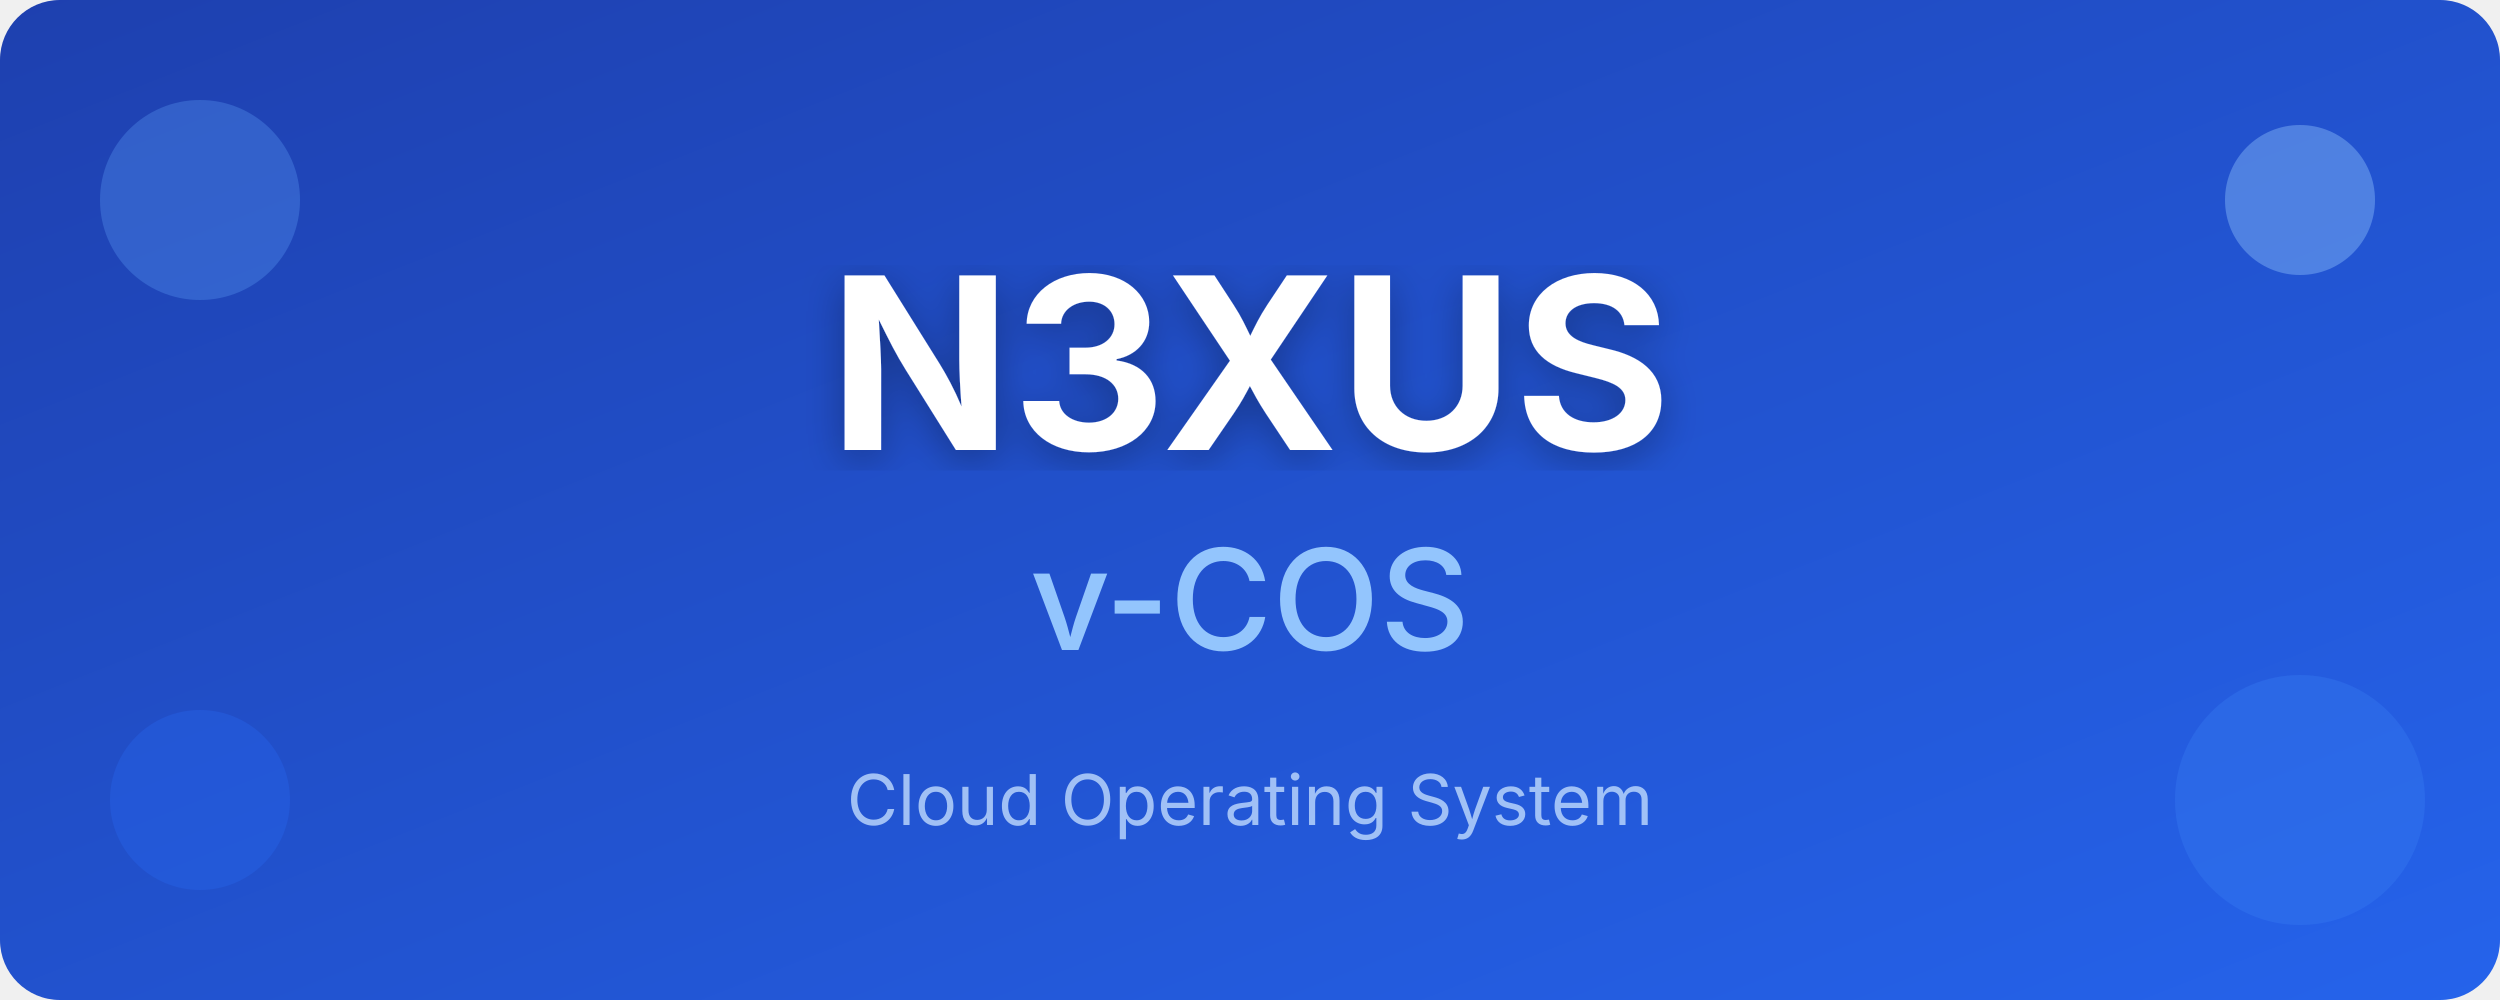
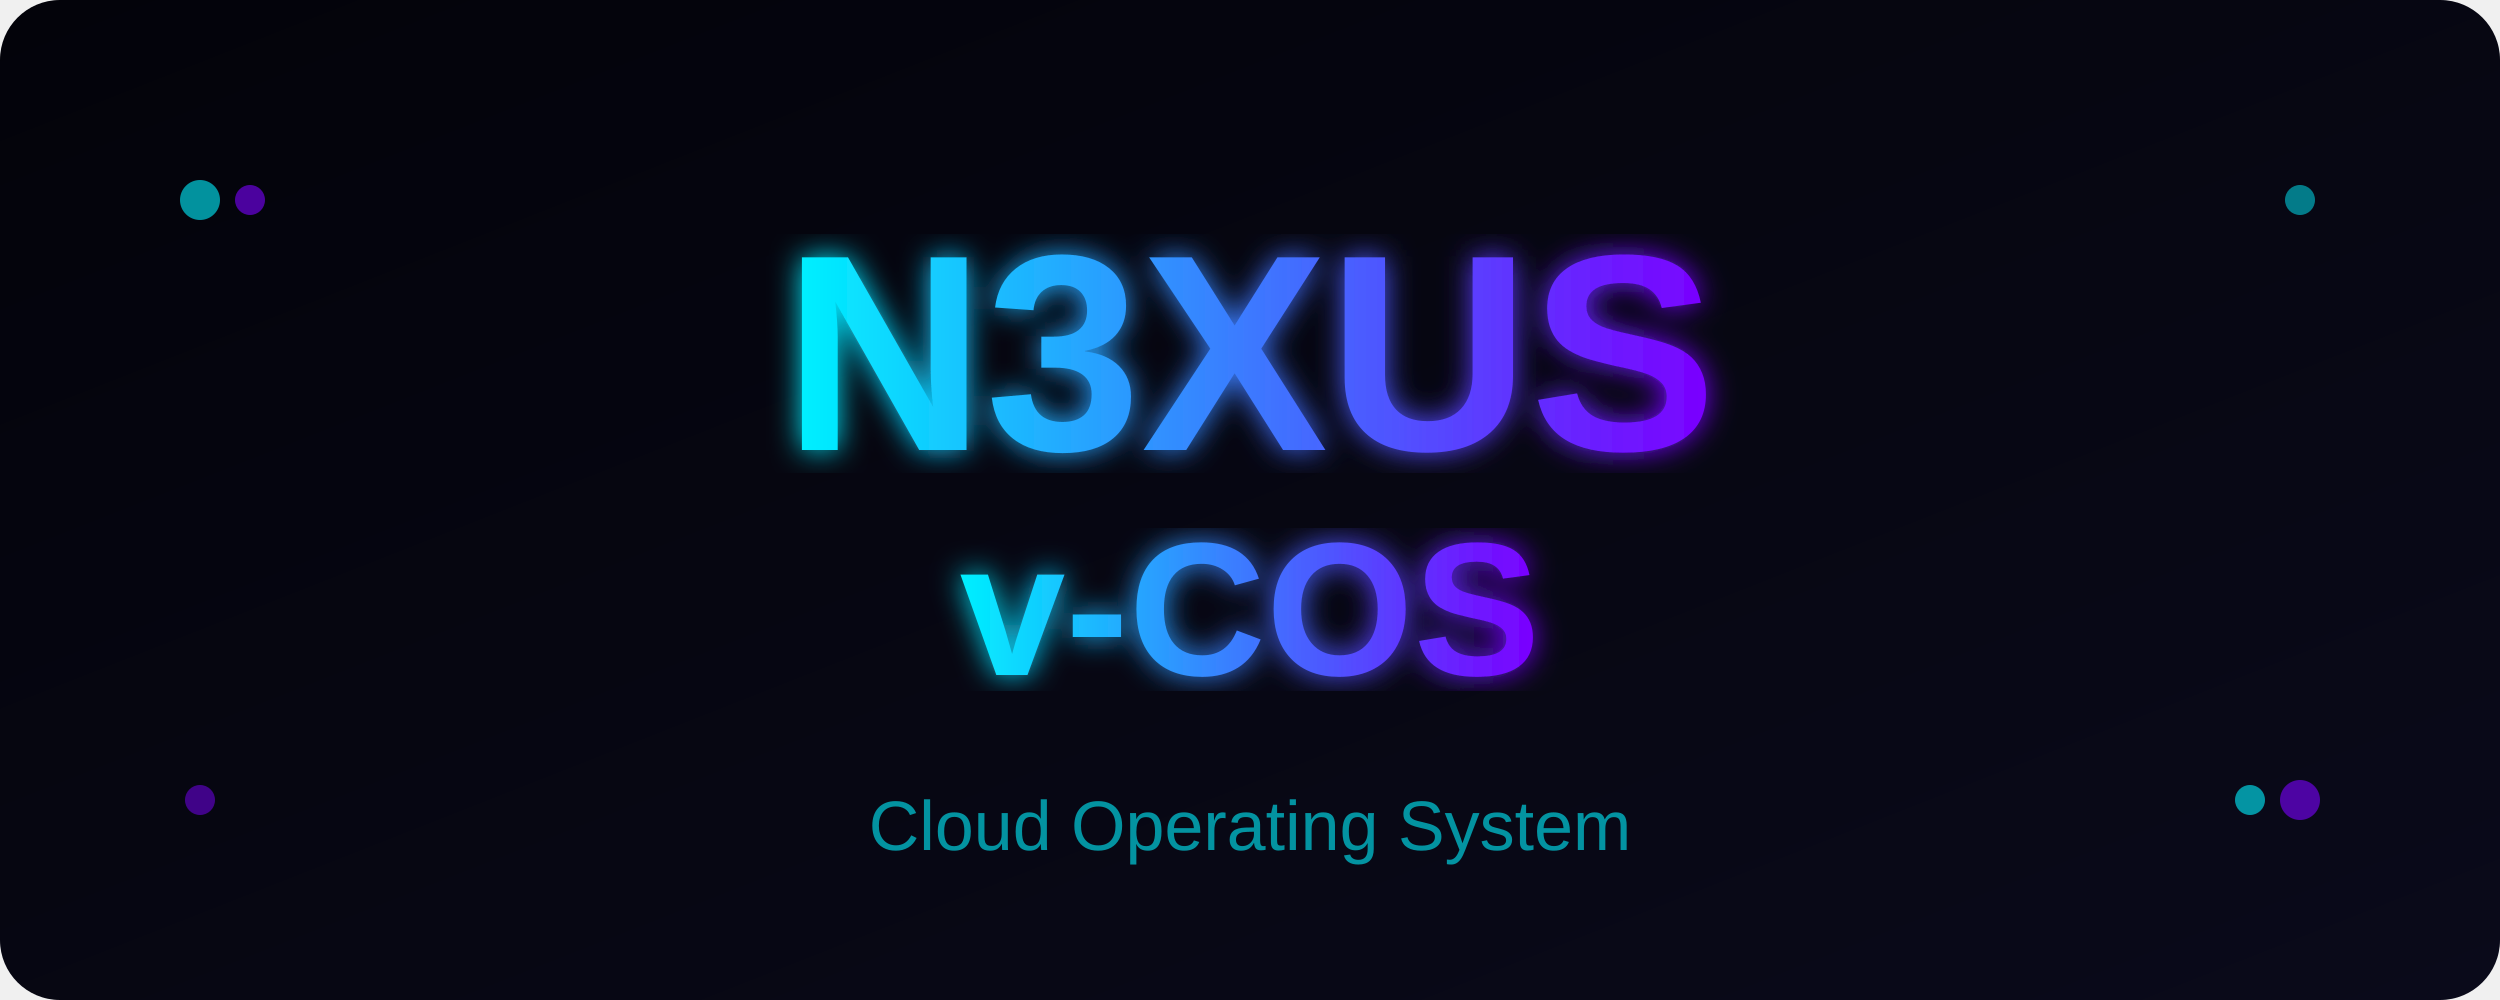
<svg xmlns="http://www.w3.org/2000/svg" width="500" height="200" viewBox="0 0 500 200">
  <defs>
+     <linearGradient id="holoGradient" x1="0%" y1="0%" x2="100%" y2="0%">
+       <stop offset="0%" style="stop-color:#00F0FF;stop-opacity:1" />
+       <stop offset="100%" style="stop-color:#7A00FF;stop-opacity:1" />
+     </linearGradient>
    <linearGradient id="bgGradient" x1="0%" y1="0%" x2="100%" y2="100%">
-       <stop offset="0%" style="stop-color:#1e40af;stop-opacity:1" />
-       <stop offset="100%" style="stop-color:#2563eb;stop-opacity:1" />
+       <stop offset="0%" style="stop-color:#03030a;stop-opacity:1" />
+       <stop offset="100%" style="stop-color:#0a0a1a;stop-opacity:1" />
    </linearGradient>
+     <filter id="glow">
+       <feGaussianBlur stdDeviation="3" result="coloredBlur" />
+       <feMerge>
+         <feMergeNode in="coloredBlur" />
+         <feMergeNode in="SourceGraphic" />
+       </feMerge>
+     </filter>
    <filter id="shadow">
      <feDropShadow dx="0" dy="2" stdDeviation="4" flood-opacity="0.3" />
    </filter>
  </defs>
  <rect width="500" height="200" fill="url(#bgGradient)" rx="12" />
-   <text x="250" y="90" font-family="Inter, Arial, sans-serif" font-size="48" font-weight="700" text-anchor="middle" fill="white" filter="url(#shadow)">
-     N3XUS
-   </text>
-   <text x="250" y="130" font-family="Inter, Arial, sans-serif" font-size="28" font-weight="500" text-anchor="middle" fill="#93c5fd">
-     v-COS
-   </text>
-   <text x="250" y="165" font-family="Inter, Arial, sans-serif" font-size="14" font-weight="400" text-anchor="middle" fill="#bfdbfe" opacity="0.8">
+   <text x="250" y="90" font-family="Arial, sans-serif" font-size="56" font-weight="700" text-anchor="middle" fill="url(#holoGradient)" filter="url(#glow)">N3XUS</text>
+   <text x="250" y="135" font-family="Arial, sans-serif" font-size="38" font-weight="600" text-anchor="middle" fill="url(#holoGradient)" filter="url(#glow)">v-COS</text>
+   <text x="250" y="170" font-family="Arial, sans-serif" font-size="14" font-weight="400" text-anchor="middle" fill="#00F0FF" opacity="0.6">
    Cloud Operating System
  </text>
-   <circle cx="40" cy="40" r="20" fill="#60a5fa" opacity="0.3" />
-   <circle cx="460" cy="160" r="25" fill="#3b82f6" opacity="0.3" />
-   <circle cx="460" cy="40" r="15" fill="#93c5fd" opacity="0.4" />
-   <circle cx="40" cy="160" r="18" fill="#2563eb" opacity="0.4" />
+   <line x1="100" y1="150" x2="200" y2="150" stroke="url(#holoGradient)" stroke-width="2" opacity="0.4" />
+   <line x1="300" y1="150" x2="400" y2="150" stroke="url(#holoGradient)" stroke-width="2" opacity="0.4" />
+   <circle cx="40" cy="40" r="4" fill="#00F0FF" opacity="0.6" />
+   <circle cx="50" cy="40" r="3" fill="#7A00FF" opacity="0.6" />
+   <circle cx="460" cy="160" r="4" fill="#7A00FF" opacity="0.6" />
+   <circle cx="450" cy="160" r="3" fill="#00F0FF" opacity="0.6" />
+   <circle cx="460" cy="40" r="3" fill="#00F0FF" opacity="0.5" />
+   <circle cx="40" cy="160" r="3" fill="#7A00FF" opacity="0.5" />
</svg>
